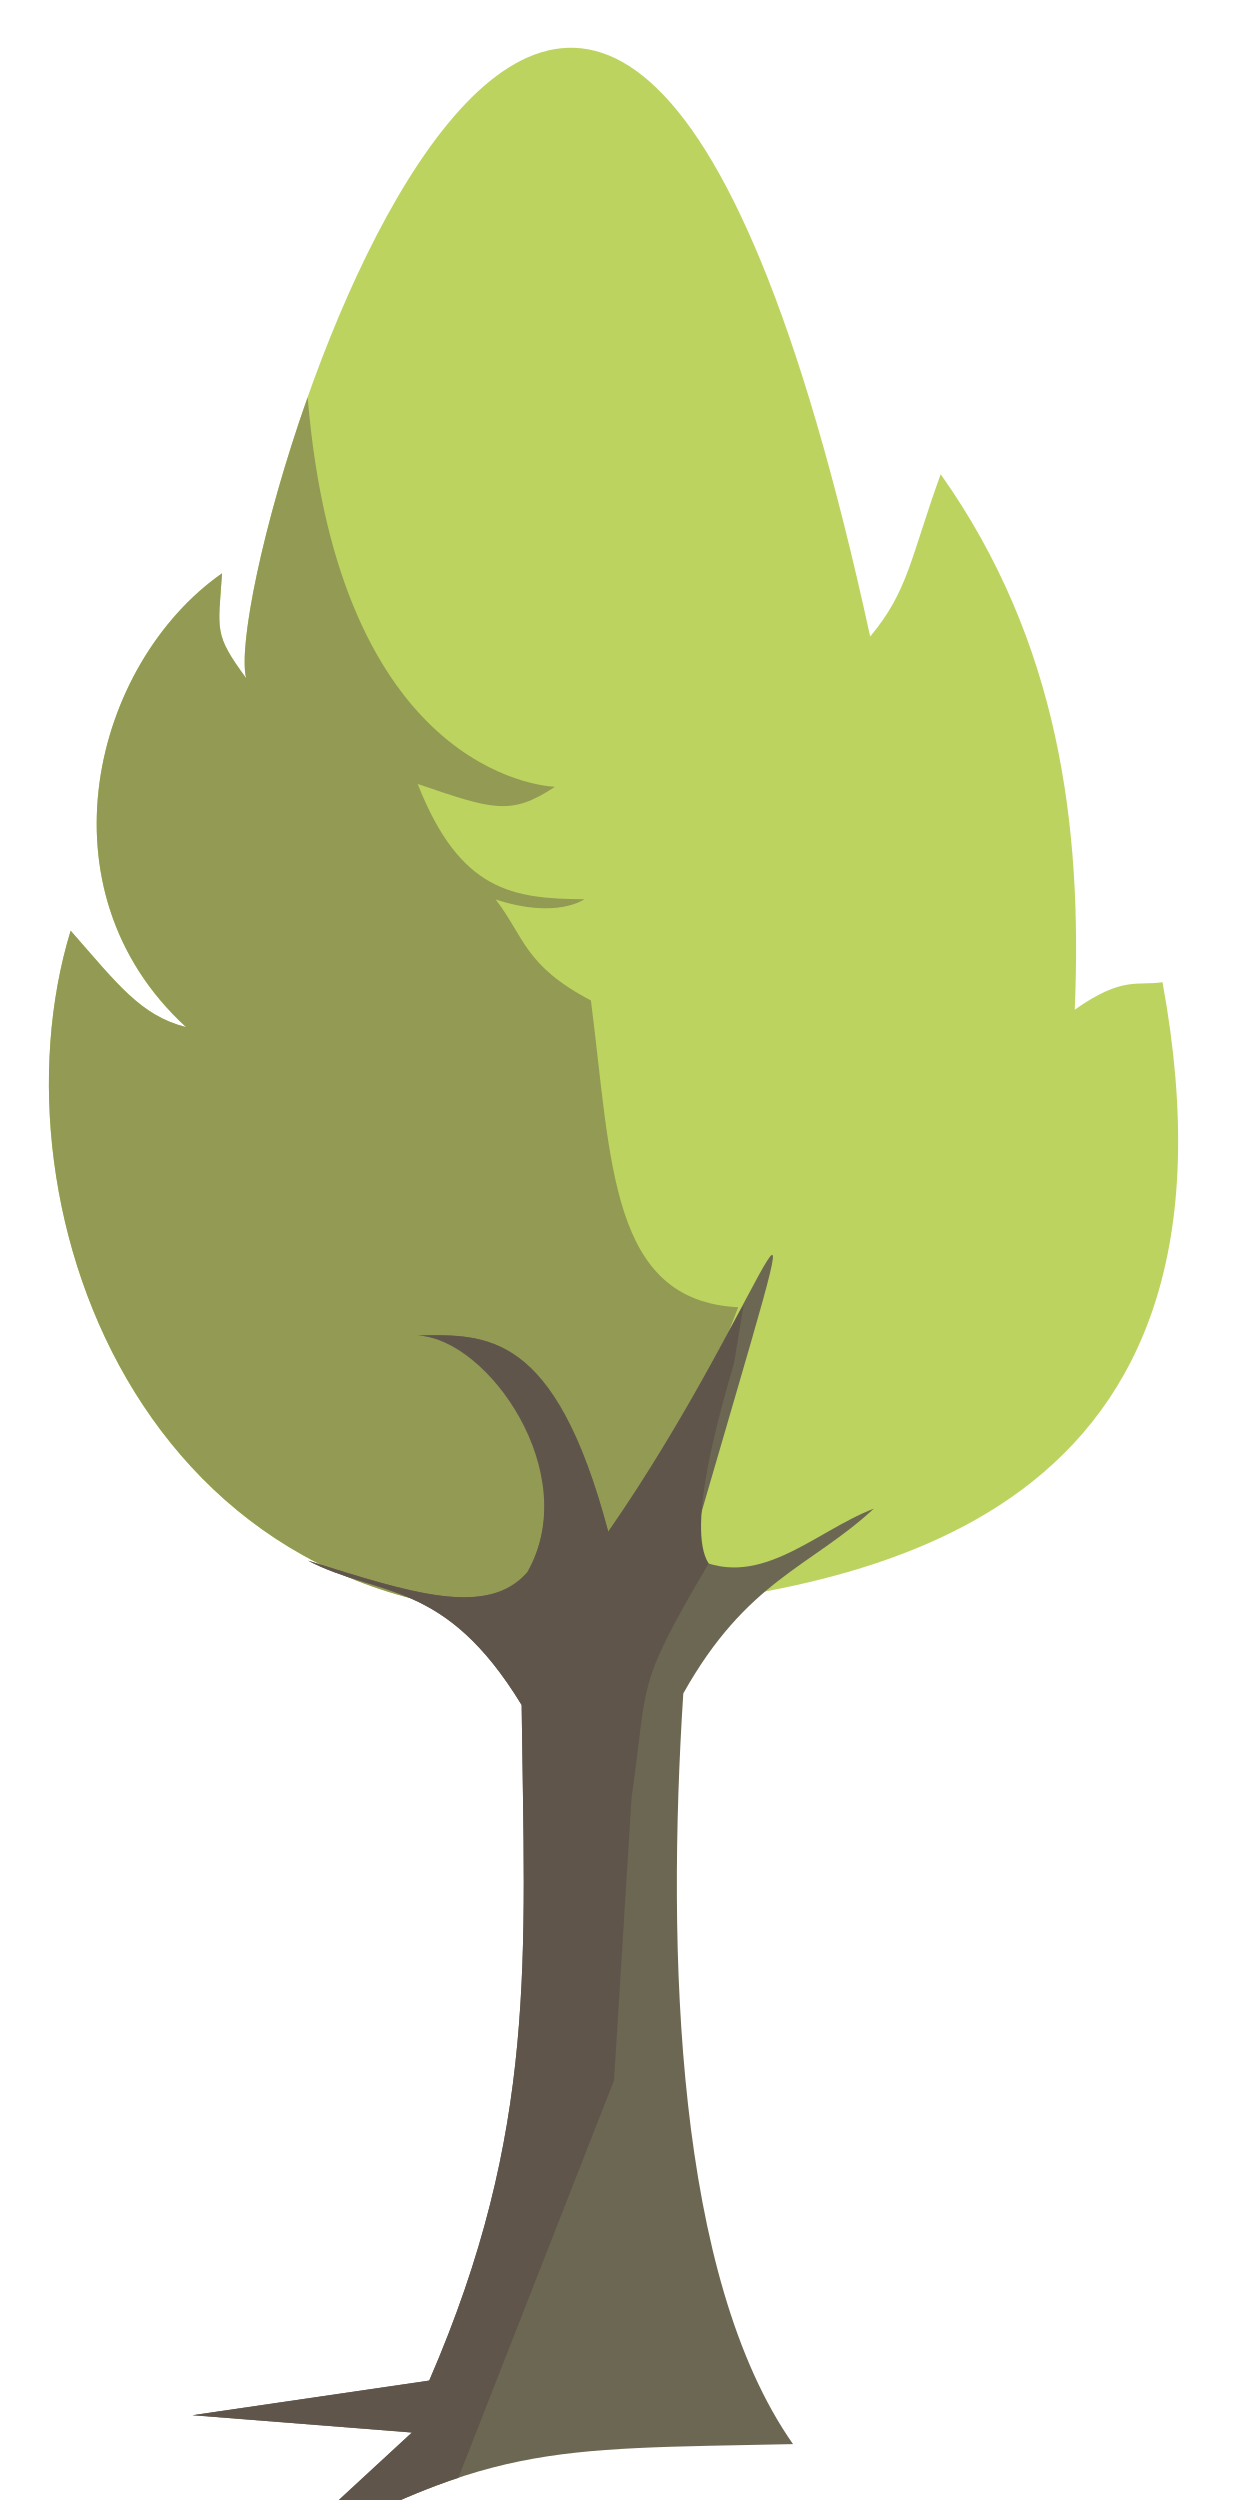
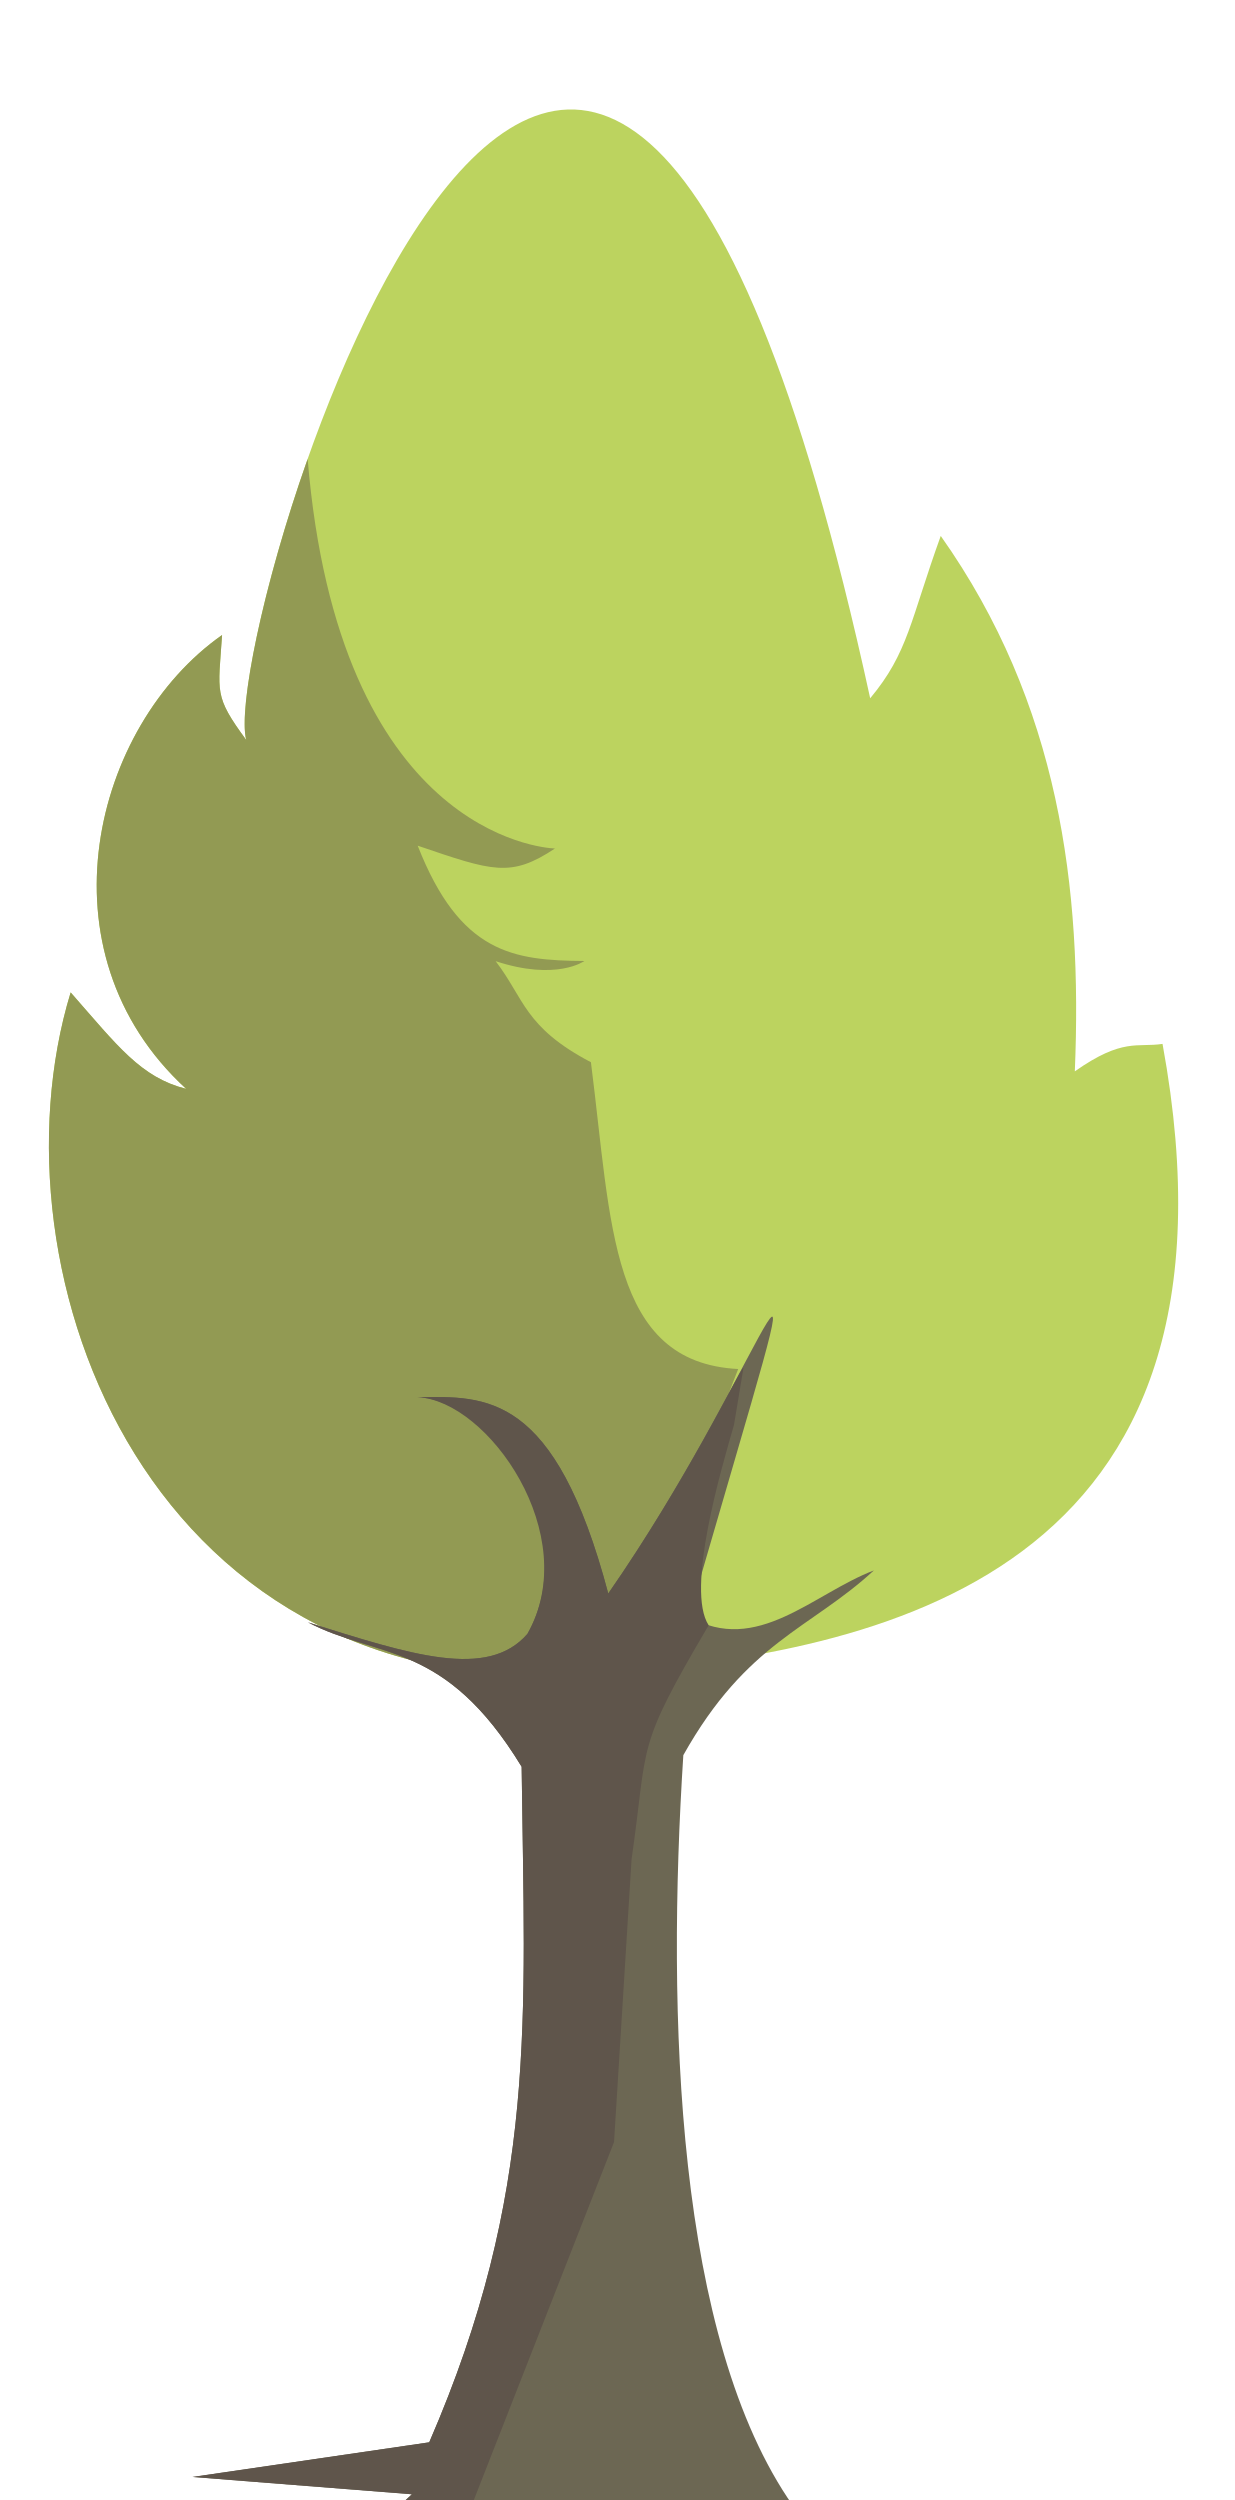
- <svg xmlns="http://www.w3.org/2000/svg" width="40" height="81" viewBox="0 0 40 81">
-   <g>
-     <g id="g7449">
-       <path fill="#bcd35f" stroke="null" id="path63" d="m28.194,20.625c-9.122,-41.924 -21.145,-2.199 -20.217,1.351c-1.056,-1.438 -0.908,-1.526 -0.783,-3.4c-4.176,2.929 -6.022,10.252 -1.163,14.704c-1.473,-0.372 -2.222,-1.394 -3.742,-3.125c-2.769,9.073 2.542,23.478 17.345,22.064c8.768,-0.708 21.207,-3.073 18.031,-20.396c-0.817,0.126 -1.284,-0.208 -2.843,0.89c0.249,-5.938 -0.499,-11.911 -4.344,-17.349c-0.985,2.732 -1.05,3.783 -2.286,5.261z" />
-       <path fill="#929a53" stroke="null" id="path63-2" d="m9.968,12.872c-1.468,4.153 -2.255,8.093 -1.991,9.103c-1.056,-1.438 -0.908,-1.526 -0.783,-3.4c-4.176,2.929 -6.022,10.252 -1.163,14.704c-1.473,-0.372 -2.222,-1.394 -3.742,-3.125c-2.769,9.073 2.543,23.478 17.346,22.064c0.995,-0.08 2.038,-0.184 3.1,-0.327c-0.721,-2.336 -0.74,-4.644 1.182,-9.536c-4.157,-0.212 -4.099,-4.675 -4.771,-9.939c-2.159,-1.135 -2.151,-2.055 -3.087,-3.274c1.974,0.649 2.876,-0.006 2.876,-0.006c-2.308,-0.017 -4.03,-0.241 -5.402,-3.736c2.438,0.83 3.013,1.042 4.447,0.092c-0.442,-0.019 -7.012,-0.531 -8.012,-12.62l0,0zm8.012,12.62c0.026,0.003 0.043,0.002 0.043,0.002l-0.043,-0.002z" />
-       <path fill="#6c6753" stroke="null" id="path67" d="m13.908,77.131l-7.671,1.123l7.109,0.561l-4.864,4.49c7.382,-4.168 9.127,-3.944 17.212,-4.116c-3.792,-5.403 -4.1,-15.868 -3.555,-24.322c2.058,-3.67 4.116,-4.087 6.174,-5.987c-1.968,0.752 -3.795,2.763 -5.987,1.497c4.818,-16.615 2.785,-8.524 -2.619,-0.748c-1.731,-6.533 -3.957,-6.391 -6.174,-6.361c2.437,0.124 5.362,4.474 3.555,7.671c-1.294,1.49 -3.779,0.672 -7.109,-0.374c2.279,1.193 4.419,0.569 6.922,4.677c0.097,8.212 0.53,13.755 -2.993,21.889z" />
-       <path fill="#5f554b" stroke="null" id="path67-7" d="m24.091,42.303c-0.135,0.093 -1.852,3.682 -4.384,7.325c-1.731,-6.533 -3.957,-6.391 -6.174,-6.361c2.279,0.112 5.363,4.474 3.555,7.671c-1.294,1.49 -3.779,0.672 -7.109,-0.374c2.279,1.193 4.419,0.569 6.922,4.677c0.097,8.212 0.529,13.755 -2.994,21.889l-7.67,1.122l7.109,0.561l-4.864,4.49c2.673,-1.509 4.605,-2.437 6.369,-3.022l5.044,-12.88l0.568,-9.16c0.552,-3.838 0.105,-3.524 2.498,-7.584c-0.75,-1.146 0.407,-5.058 0.821,-6.489l0.309,-1.866z" />
-     </g>
+ <svg xmlns="http://www.w3.org/2000/svg" width="40" height="81" viewBox="0 0 40 77">
+   <g style="stroke:null">
+     <path d="M28.194 20.625C19.072-21.3 7.05 18.426 7.978 21.975c-1.056-1.438-.908-1.525-.783-3.4-4.176 2.93-6.023 10.252-1.163 14.704-1.473-.372-2.222-1.393-3.742-3.125-2.77 9.073 2.542 23.478 17.345 22.064 8.768-.708 21.208-3.073 18.031-20.396-.817.126-1.283-.208-2.842.89.249-5.937-.5-11.91-4.344-17.348-.985 2.731-1.05 3.782-2.286 5.26z" style="fill:#bcd35f" />
+     <path d="M9.968 12.872c-1.468 4.154-2.255 8.093-1.99 9.103-1.057-1.438-.908-1.526-.783-3.4-4.176 2.93-6.023 10.252-1.163 14.704-1.473-.372-2.222-1.394-3.743-3.125-2.769 9.073 2.543 23.478 17.346 22.064.995-.08 2.038-.184 3.1-.327-.722-2.335-.74-4.644 1.182-9.535-4.157-.212-4.099-4.675-4.771-9.94-2.16-1.134-2.152-2.054-3.087-3.274 1.974.65 2.876-.006 2.876-.006-2.307-.017-4.03-.241-5.402-3.736 2.438.83 3.013 1.042 4.447.092-.442-.019-7.012-.53-8.012-12.62zm8.012 12.62c.026.004.043.003.043.003l-.043-.002z" style="fill:#929a53" />
+     <path d="M13.908 77.131l-7.67 1.123 7.108.56-4.864 4.49c7.382-4.167 9.127-3.943 17.212-4.115-3.792-5.403-4.1-15.868-3.554-24.322 2.058-3.67 4.116-4.087 6.174-5.986-1.968.751-3.795 2.763-5.987 1.496 4.818-16.615 2.785-8.523-2.62-.748-1.73-6.533-3.956-6.39-6.173-6.361 2.436.124 5.362 4.474 3.554 7.67-1.294 1.49-3.779.673-7.11-.374 2.28 1.193 4.42.57 6.923 4.678.097 8.212.53 13.755-2.993 21.889z" style="fill:#6c6753" />
+     <path d="M24.091 42.303c-.135.094-1.852 3.683-4.383 7.326-1.732-6.533-3.958-6.39-6.175-6.361 2.28.112 5.363 4.474 3.555 7.67-1.294 1.49-3.779.673-7.11-.373 2.28 1.192 4.42.569 6.923 4.677.097 8.212.53 13.755-2.994 21.889l-7.67 1.122 7.11.562-4.865 4.49c2.673-1.51 4.605-2.437 6.368-3.022l5.045-12.88.568-9.16c.552-3.839.105-3.524 2.498-7.584-.75-1.146.406-5.058.82-6.49l.31-1.866z" style="fill:#5f554b" />
  </g>
</svg>
